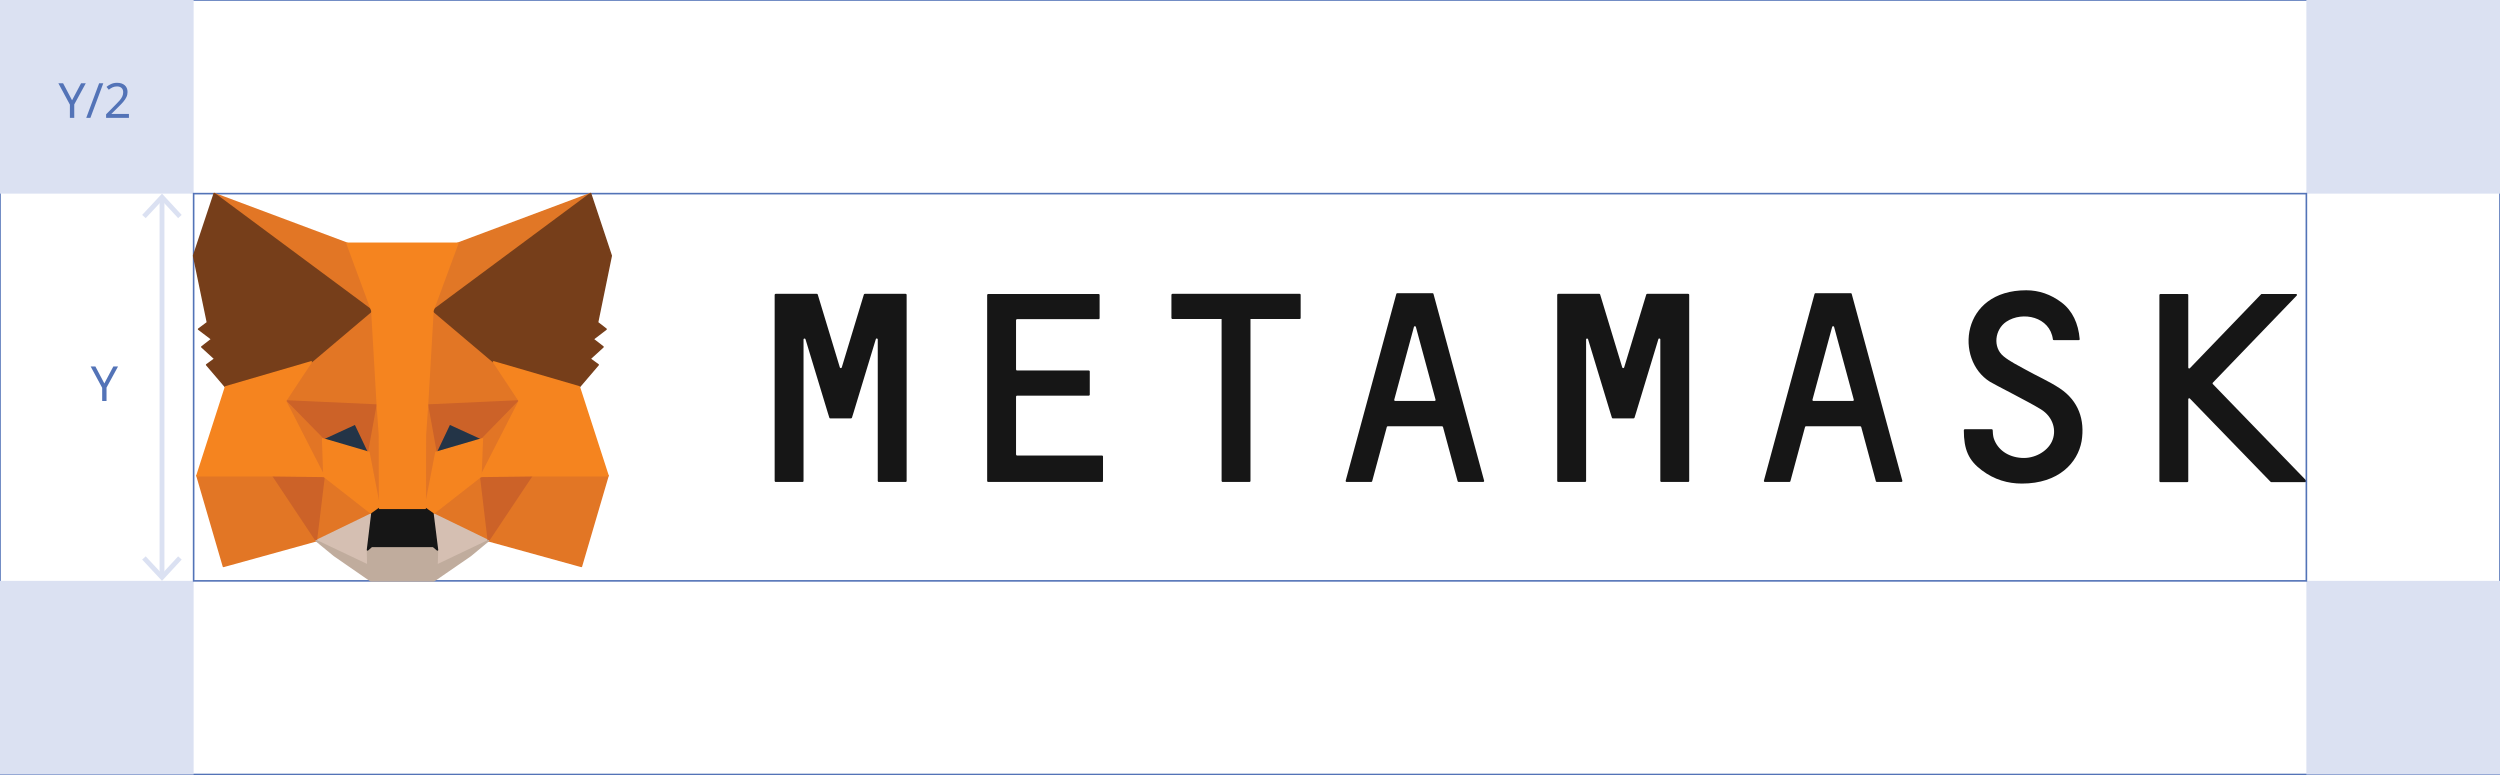
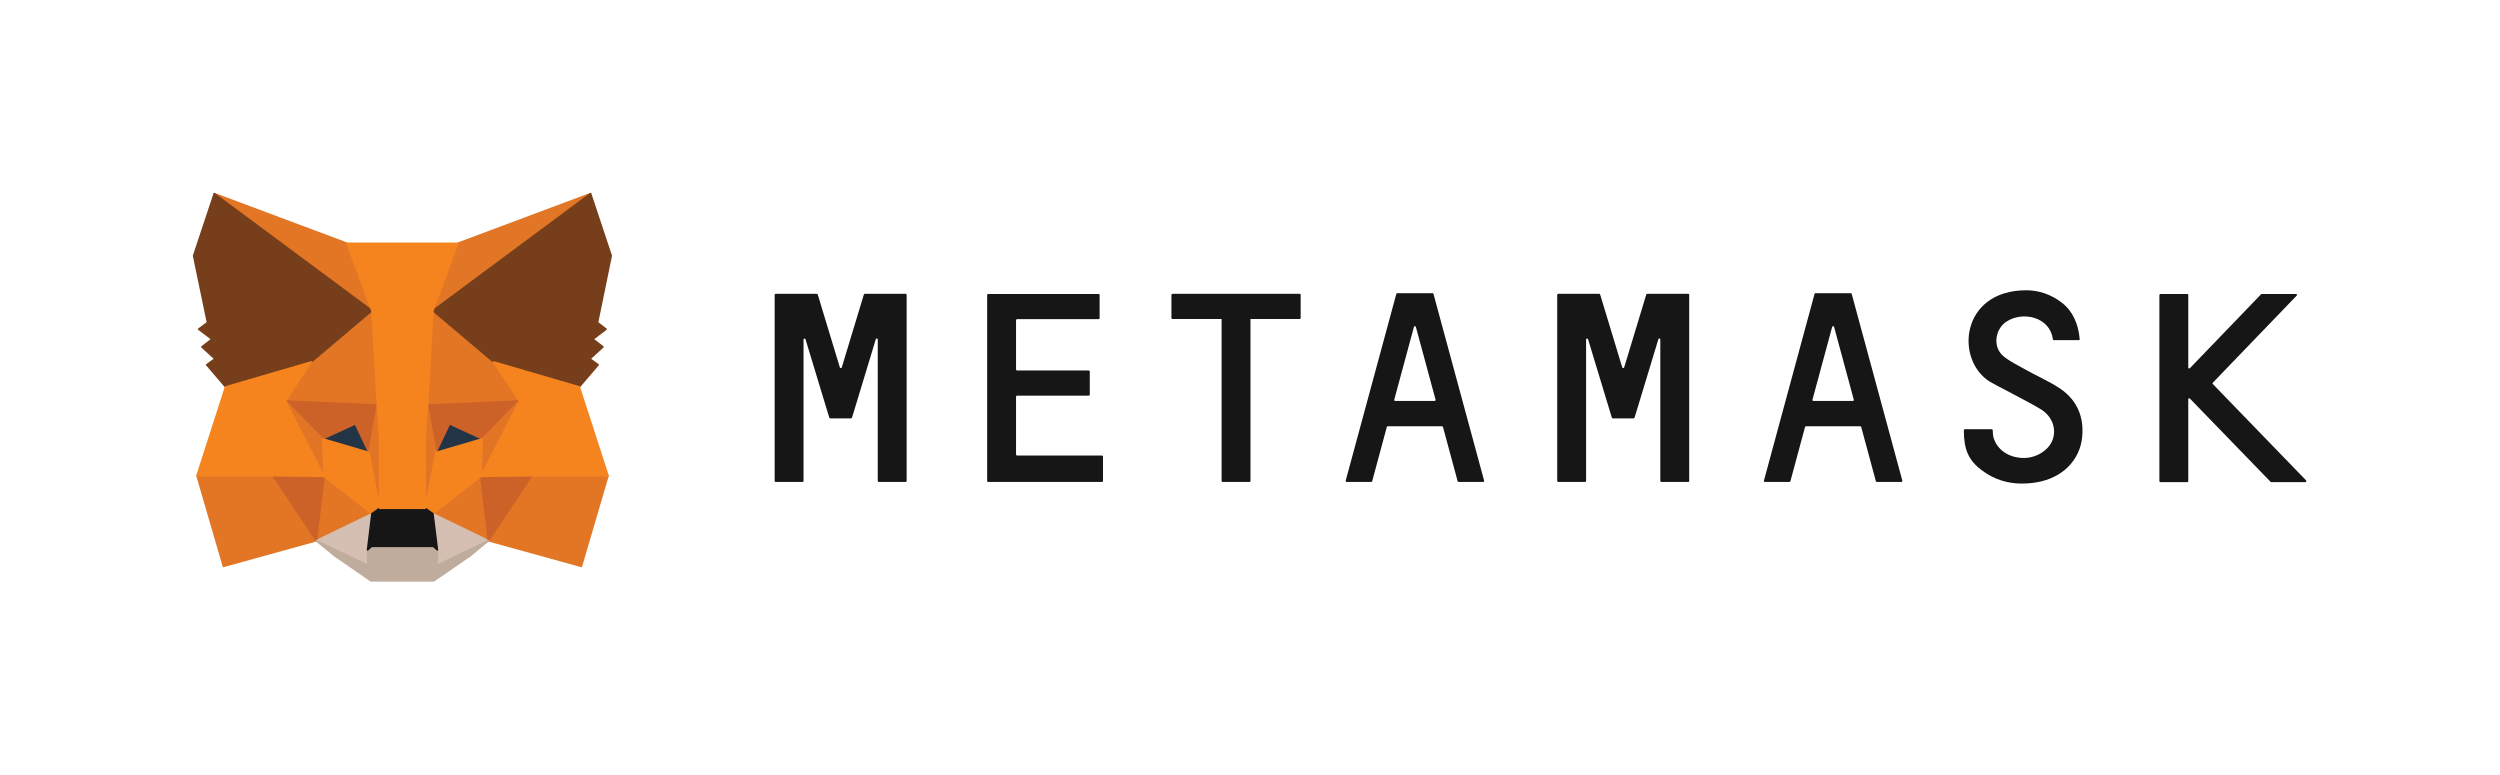
<svg xmlns="http://www.w3.org/2000/svg" version="1.1" id="Layer_1" x="0px" y="0px" viewBox="0 0 1549.4 480" style="enable-background:new 0 0 1549.4 480;" xml:space="preserve">
  <style type="text/css">
	.st0{fill:#161616;}
- 	.st1{fill:none;stroke:#5373B7;stroke-miterlimit:10;}
- 	.st2{fill:#DBE1F2;}
- 	.st3{fill:none;stroke:#DBE1F2;stroke-width:3;stroke-miterlimit:10;}
- 	.st4{fill:#5373B7;}
- 	.st5{font-family:'Roboto-Regular';}
- 	.st6{font-size:30px;}
- 	.st7{fill:#E17726;stroke:#E17726;stroke-linecap:round;stroke-linejoin:round;}
- 	.st8{fill:#E27625;stroke:#E27625;stroke-linecap:round;stroke-linejoin:round;}
- 	.st9{fill:#D5BFB2;stroke:#D5BFB2;stroke-linecap:round;stroke-linejoin:round;}
- 	.st10{fill:#233447;stroke:#233447;stroke-linecap:round;stroke-linejoin:round;}
- 	.st11{fill:#CC6228;stroke:#CC6228;stroke-linecap:round;stroke-linejoin:round;}
- 	.st12{fill:#E27525;stroke:#E27525;stroke-linecap:round;stroke-linejoin:round;}
- 	.st13{fill:#F5841F;stroke:#F5841F;stroke-linecap:round;stroke-linejoin:round;}
- 	.st14{fill:#C0AC9D;stroke:#C0AC9D;stroke-linecap:round;stroke-linejoin:round;}
- 	.st15{fill:#161616;stroke:#161616;stroke-linecap:round;stroke-linejoin:round;}
- 	.st16{fill:#763E1A;stroke:#763E1A;stroke-linecap:round;stroke-linejoin:round;}
+ 	.st1{fill:#E17726;stroke:#E17726;stroke-linecap:round;stroke-linejoin:round;}
+ 	.st2{fill:#E27625;stroke:#E27625;stroke-linecap:round;stroke-linejoin:round;}
+ 	.st3{fill:#D5BFB2;stroke:#D5BFB2;stroke-linecap:round;stroke-linejoin:round;}
+ 	.st4{fill:#233447;stroke:#233447;stroke-linecap:round;stroke-linejoin:round;}
+ 	.st5{fill:#CC6228;stroke:#CC6228;stroke-linecap:round;stroke-linejoin:round;}
+ 	.st6{fill:#E27525;stroke:#E27525;stroke-linecap:round;stroke-linejoin:round;}
+ 	.st7{fill:#F5841F;stroke:#F5841F;stroke-linecap:round;stroke-linejoin:round;}
+ 	.st8{fill:#C0AC9D;stroke:#C0AC9D;stroke-linecap:round;stroke-linejoin:round;}
+ 	.st9{fill:#161616;stroke:#161616;stroke-linecap:round;stroke-linejoin:round;}
+ 	.st10{fill:#763E1A;stroke:#763E1A;stroke-linecap:round;stroke-linejoin:round;}
</style>
  <g>
    <path class="st0" d="M1276.6,240.7c-6.8-4.5-14.3-7.7-21.4-11.7c-4.6-2.6-9.5-4.9-13.5-8.2c-6.8-5.6-5.4-16.6,1.7-21.4   c10.2-6.8,27.1-3,28.9,10.9c0,0.3,0.3,0.5,0.6,0.5h15.4c0.4,0,0.7-0.3,0.6-0.7c-0.8-9.6-4.5-17.6-11.3-22.7   c-6.5-4.9-13.9-7.5-21.8-7.5c-40.7,0-44.4,43.1-22.5,56.7c2.5,1.6,24,12.4,31.6,17.1c7.6,4.7,10,13.3,6.7,20.1   c-3,6.2-10.8,10.5-18.6,10c-8.5-0.5-15.1-5.1-17.4-12.3c-0.4-1.3-0.6-3.8-0.6-4.9c0-0.3-0.3-0.6-0.6-0.6h-16.7   c-0.3,0-0.6,0.3-0.6,0.6c0,12.1,3,18.8,11.2,24.9c7.7,5.8,16.1,8.2,24.8,8.2c22.8,0,34.6-12.9,37-26.3   C1292.2,260.3,1288.3,248.5,1276.6,240.7z" />
    <path class="st0" d="M551.5,182.1h-7.4h-8.1c-0.3,0-0.5,0.2-0.6,0.4l-13.7,45.2c-0.2,0.6-1,0.6-1.2,0l-13.7-45.2   c-0.1-0.3-0.3-0.4-0.6-0.4h-8.1h-7.4h-10c-0.3,0-0.6,0.3-0.6,0.6v115.4c0,0.3,0.3,0.6,0.6,0.6h16.7c0.3,0,0.6-0.3,0.6-0.6v-87.7   c0-0.7,1-0.8,1.2-0.2l13.8,45.5l1,3.2c0.1,0.3,0.3,0.4,0.6,0.4h12.8c0.3,0,0.5-0.2,0.6-0.4l1-3.2l13.8-45.5   c0.2-0.7,1.2-0.5,1.2,0.2v87.7c0,0.3,0.3,0.6,0.6,0.6h16.7c0.3,0,0.6-0.3,0.6-0.6V182.7c0-0.3-0.3-0.6-0.6-0.6H551.5z" />
    <path class="st0" d="M1020.9,182.1c-0.3,0-0.5,0.2-0.6,0.4l-13.7,45.2c-0.2,0.6-1,0.6-1.2,0l-13.7-45.2c-0.1-0.3-0.3-0.4-0.6-0.4   h-25.4c-0.3,0-0.6,0.3-0.6,0.6v115.4c0,0.3,0.3,0.6,0.6,0.6h16.7c0.3,0,0.6-0.3,0.6-0.6v-87.7c0-0.7,1-0.8,1.2-0.2l13.8,45.5l1,3.2   c0.1,0.3,0.3,0.4,0.6,0.4h12.8c0.3,0,0.5-0.2,0.6-0.4l1-3.2l13.8-45.5c0.2-0.7,1.2-0.5,1.2,0.2v87.7c0,0.3,0.3,0.6,0.6,0.6h16.7   c0.3,0,0.6-0.3,0.6-0.6V182.7c0-0.3-0.3-0.6-0.6-0.6H1020.9z" />
    <path class="st0" d="M805.5,182.1h-31.1h-16.7h-31.1c-0.3,0-0.6,0.3-0.6,0.6v14.4c0,0.3,0.3,0.6,0.6,0.6h30.5v100.4   c0,0.3,0.3,0.6,0.6,0.6h16.7c0.3,0,0.6-0.3,0.6-0.6V197.7h30.5c0.3,0,0.6-0.3,0.6-0.6v-14.4C806.1,182.4,805.9,182.1,805.5,182.1z" />
    <path class="st0" d="M904,298.7h15.2c0.4,0,0.7-0.4,0.6-0.8l-31.4-115.8c-0.1-0.3-0.3-0.4-0.6-0.4H882h-10.2H866   c-0.3,0-0.5,0.2-0.6,0.4l-31.4,115.8c-0.1,0.4,0.2,0.8,0.6,0.8h15.2c0.3,0,0.5-0.2,0.6-0.4l9.1-33.7c0.1-0.3,0.3-0.4,0.6-0.4h33.6   c0.3,0,0.5,0.2,0.6,0.4l9.1,33.7C903.5,298.5,903.8,298.7,904,298.7z M864.1,247.7l12.2-45.1c0.2-0.6,1-0.6,1.2,0l12.2,45.1   c0.1,0.4-0.2,0.8-0.6,0.8h-24.4C864.3,248.5,864,248.1,864.1,247.7z" />
    <path class="st0" d="M1163.2,298.7h15.2c0.4,0,0.7-0.4,0.6-0.8l-31.4-115.8c-0.1-0.3-0.3-0.4-0.6-0.4h-5.8H1131h-5.8   c-0.3,0-0.5,0.2-0.6,0.4l-31.4,115.8c-0.1,0.4,0.2,0.8,0.6,0.8h15.2c0.3,0,0.5-0.2,0.6-0.4l9.1-33.7c0.1-0.3,0.3-0.4,0.6-0.4h33.6   c0.3,0,0.5,0.2,0.6,0.4l9.1,33.7C1162.7,298.5,1162.9,298.7,1163.2,298.7z M1123.3,247.7l12.2-45.1c0.2-0.6,1-0.6,1.2,0l12.2,45.1   c0.1,0.4-0.2,0.8-0.6,0.8h-24.4C1123.5,248.5,1123.2,248.1,1123.3,247.7z" />
    <path class="st0" d="M629.7,281.6v-35.8c0-0.3,0.3-0.6,0.6-0.6h44.5c0.3,0,0.6-0.3,0.6-0.6v-14.4c0-0.3-0.3-0.6-0.6-0.6h-44.5   c-0.3,0-0.6-0.3-0.6-0.6v-30.6c0-0.3,0.3-0.6,0.6-0.6h50.6c0.3,0,0.6-0.3,0.6-0.6v-14.4c0-0.3-0.3-0.6-0.6-0.6h-51.2h-17.3   c-0.3,0-0.6,0.3-0.6,0.6v15v31.9v15.6v37v15.8c0,0.3,0.3,0.6,0.6,0.6h17.3H683c0.3,0,0.6-0.3,0.6-0.6v-15.2c0-0.3-0.3-0.6-0.6-0.6   h-52.8C629.9,282.2,629.7,282,629.7,281.6z" />
    <path class="st0" d="M1429.2,297.7l-57.8-59.7c-0.2-0.2-0.2-0.6,0-0.8l52-54c0.4-0.4,0.1-1-0.4-1h-21.3c-0.2,0-0.3,0.1-0.4,0.2   l-44.1,45.8c-0.4,0.4-1,0.1-1-0.4v-45c0-0.3-0.3-0.6-0.6-0.6h-16.7c-0.3,0-0.6,0.3-0.6,0.6v115.4c0,0.3,0.3,0.6,0.6,0.6h16.7   c0.3,0,0.6-0.3,0.6-0.6v-50.8c0-0.5,0.7-0.8,1-0.4l50,51.6c0.1,0.1,0.3,0.2,0.4,0.2h21.3C1429.3,298.7,1429.6,298,1429.2,297.7z" />
  </g>
  <g>
-     <rect class="st1" width="1549.4" height="480" />
-     <rect class="st2" width="120" height="120" />
-     <rect x="1429.4" class="st2" width="120" height="120" />
-     <rect y="360" class="st2" width="120" height="120" />
-     <rect x="1429.4" y="360" class="st2" width="120" height="120" />
-     <rect x="120" y="120" class="st1" width="1309.4" height="240" />
+     <polygon class="st1" points="366,120 264.9,195 283.7,150.8  " />
    <g>
-       <g>
-         <line class="st3" x1="100.4" y1="123.3" x2="100.4" y2="356.7" />
-         <g>
-           <polygon class="st2" points="88.1,133.2 90.3,135.2 100.4,124.4 110.4,135.2 112.6,133.2 100.4,120     " />
-         </g>
-         <g>
-           <polygon class="st2" points="88.1,346.8 90.3,344.8 100.4,355.6 110.4,344.8 112.6,346.8 100.4,360     " />
-         </g>
-       </g>
-     </g>
-     <text transform="matrix(1 0 0 1 56.1784 248.5279)" class="st4 st5 st6">Y</text>
-     <text transform="matrix(1 0 0 1 36.1746 73.0367)" class="st4 st5 st6">Y/2</text>
-   </g>
-   <g>
-     <polygon class="st7" points="366,120 264.9,195 283.7,150.8  " />
-     <g>
-       <polygon class="st8" points="132.8,120 233,195.7 215.1,150.8   " />
-       <polygon class="st8" points="329.6,293.9 302.7,335.1 360.3,351 376.8,294.8   " />
-       <polygon class="st8" points="122.1,294.8 138.5,351 196,335.1 169.2,293.9   " />
-       <polygon class="st8" points="192.9,224.3 176.9,248.5 233.9,251.1 232,189.6   " />
-       <polygon class="st8" points="305.9,224.3 266.2,188.9 264.9,251.1 321.9,248.5   " />
-       <polygon class="st8" points="196,335.1 230.5,318.4 200.8,295.2   " />
-       <polygon class="st8" points="268.3,318.4 302.7,335.1 298,295.2   " />
+       <polygon class="st2" points="132.8,120 233,195.7 215.1,150.8   " />
+       <polygon class="st2" points="329.6,293.9 302.7,335.1 360.3,351 376.8,294.8   " />
+       <polygon class="st2" points="122.1,294.8 138.5,351 196,335.1 169.2,293.9   " />
+       <polygon class="st2" points="192.9,224.3 176.9,248.5 233.9,251.1 232,189.6   " />
+       <polygon class="st2" points="305.9,224.3 266.2,188.9 264.9,251.1 321.9,248.5   " />
+       <polygon class="st2" points="196,335.1 230.5,318.4 200.8,295.2   " />
+       <polygon class="st2" points="268.3,318.4 302.7,335.1 298,295.2   " />
    </g>
    <g>
-       <polygon class="st9" points="302.7,335.1 268.3,318.4 271.1,340.8 270.8,350.3   " />
-       <polygon class="st9" points="196,335.1 228,350.3 227.8,340.8 230.5,318.4   " />
+       <polygon class="st3" points="302.7,335.1 268.3,318.4 271.1,340.8 270.8,350.3   " />
+       <polygon class="st3" points="196,335.1 228,350.3 227.8,340.8 230.5,318.4   " />
    </g>
-     <polygon class="st10" points="228.6,280.4 200,272 220.2,262.7  " />
-     <polygon class="st10" points="270.2,280.4 278.6,262.7 298.9,272  " />
+     <polygon class="st4" points="228.6,280.4 200,272 220.2,262.7  " />
+     <polygon class="st4" points="270.2,280.4 278.6,262.7 298.9,272  " />
    <g>
-       <polygon class="st11" points="196,335.1 201,293.9 169.2,294.8   " />
-       <polygon class="st11" points="297.8,293.9 302.7,335.1 329.6,294.8   " />
-       <polygon class="st11" points="321.9,248.5 264.9,251.1 270.2,280.4 278.6,262.7 298.9,272   " />
-       <polygon class="st11" points="200,272 220.2,262.7 228.6,280.4 233.9,251.1 176.9,248.5   " />
+       <polygon class="st5" points="196,335.1 201,293.9 169.2,294.8   " />
+       <polygon class="st5" points="297.8,293.9 302.7,335.1 329.6,294.8   " />
+       <polygon class="st5" points="321.9,248.5 264.9,251.1 270.2,280.4 278.6,262.7 298.9,272   " />
+       <polygon class="st5" points="200,272 220.2,262.7 228.6,280.4 233.9,251.1 176.9,248.5   " />
    </g>
    <g>
-       <polygon class="st12" points="176.9,248.5 200.8,295.2 200,272   " />
-       <polygon class="st12" points="298.9,272 298,295.2 321.9,248.5   " />
-       <polygon class="st12" points="233.9,251.1 228.6,280.4 235.3,315 236.8,269.4   " />
-       <polygon class="st12" points="264.9,251.1 262.1,269.3 263.5,315 270.2,280.4   " />
+       <polygon class="st6" points="176.9,248.5 200.8,295.2 200,272   " />
+       <polygon class="st6" points="298.9,272 298,295.2 321.9,248.5   " />
+       <polygon class="st6" points="233.9,251.1 228.6,280.4 235.3,315 236.8,269.4   " />
+       <polygon class="st6" points="264.9,251.1 262.1,269.3 263.5,315 270.2,280.4   " />
    </g>
-     <polygon class="st13" points="270.2,280.4 263.5,315 268.3,318.4 298,295.2 298.9,272  " />
-     <polygon class="st13" points="200,272 200.8,295.2 230.5,318.4 235.3,315 228.6,280.4  " />
-     <polygon class="st14" points="270.8,350.3 271.1,340.8 268.5,338.6 230.3,338.6 227.8,340.8 228,350.3 196,335.1 207.2,344.3    229.9,360 268.8,360 291.6,344.3 302.7,335.1  " />
-     <polygon class="st15" points="268.3,318.4 263.5,315 235.3,315 230.5,318.4 227.8,340.8 230.3,338.6 268.5,338.6 271.1,340.8  " />
+     <polygon class="st7" points="270.2,280.4 263.5,315 268.3,318.4 298,295.2 298.9,272  " />
+     <polygon class="st7" points="200,272 200.8,295.2 230.5,318.4 235.3,315 228.6,280.4  " />
+     <polygon class="st8" points="270.8,350.3 271.1,340.8 268.5,338.6 230.3,338.6 227.8,340.8 228,350.3 196,335.1 207.2,344.3    229.9,360 268.8,360 291.6,344.3 302.7,335.1  " />
+     <polygon class="st9" points="268.3,318.4 263.5,315 235.3,315 230.5,318.4 227.8,340.8 230.3,338.6 268.5,338.6 271.1,340.8  " />
    <g>
-       <polygon class="st16" points="370.3,199.9 378.8,158.5 366,120 268.3,192.5 305.9,224.3 359,239.8 370.7,226.1 365.6,222.4     373.7,215 367.5,210.2 375.6,204   " />
-       <polygon class="st16" points="120,158.5 128.6,199.9 123.1,204 131.3,210.2 125.1,215 133.2,222.4 128.1,226.1 139.8,239.8     192.9,224.3 230.5,192.5 132.8,120   " />
+       <polygon class="st10" points="370.3,199.9 378.8,158.5 366,120 268.3,192.5 305.9,224.3 359,239.8 370.7,226.1 365.6,222.4     373.7,215 367.5,210.2 375.6,204   " />
+       <polygon class="st10" points="120,158.5 128.6,199.9 123.1,204 131.3,210.2 125.1,215 133.2,222.4 128.1,226.1 139.8,239.8     192.9,224.3 230.5,192.5 132.8,120   " />
    </g>
-     <polygon class="st13" points="359,239.8 305.9,224.3 321.9,248.5 298,295.2 329.6,294.8 376.8,294.8  " />
-     <polygon class="st13" points="192.9,224.3 139.8,239.8 122.1,294.8 169.2,294.8 200.8,295.2 176.9,248.5  " />
-     <polygon class="st13" points="264.9,251.1 268.3,192.5 283.7,150.8 215.1,150.8 230.5,192.5 233.9,251.1 235.2,269.5 235.3,315    263.5,315 263.6,269.5  " />
+     <polygon class="st7" points="359,239.8 305.9,224.3 321.9,248.5 298,295.2 329.6,294.8 376.8,294.8  " />
+     <polygon class="st7" points="192.9,224.3 139.8,239.8 122.1,294.8 169.2,294.8 200.8,295.2 176.9,248.5  " />
+     <polygon class="st7" points="264.9,251.1 268.3,192.5 283.7,150.8 215.1,150.8 230.5,192.5 233.9,251.1 235.2,269.5 235.3,315    263.5,315 263.6,269.5  " />
  </g>
</svg>
